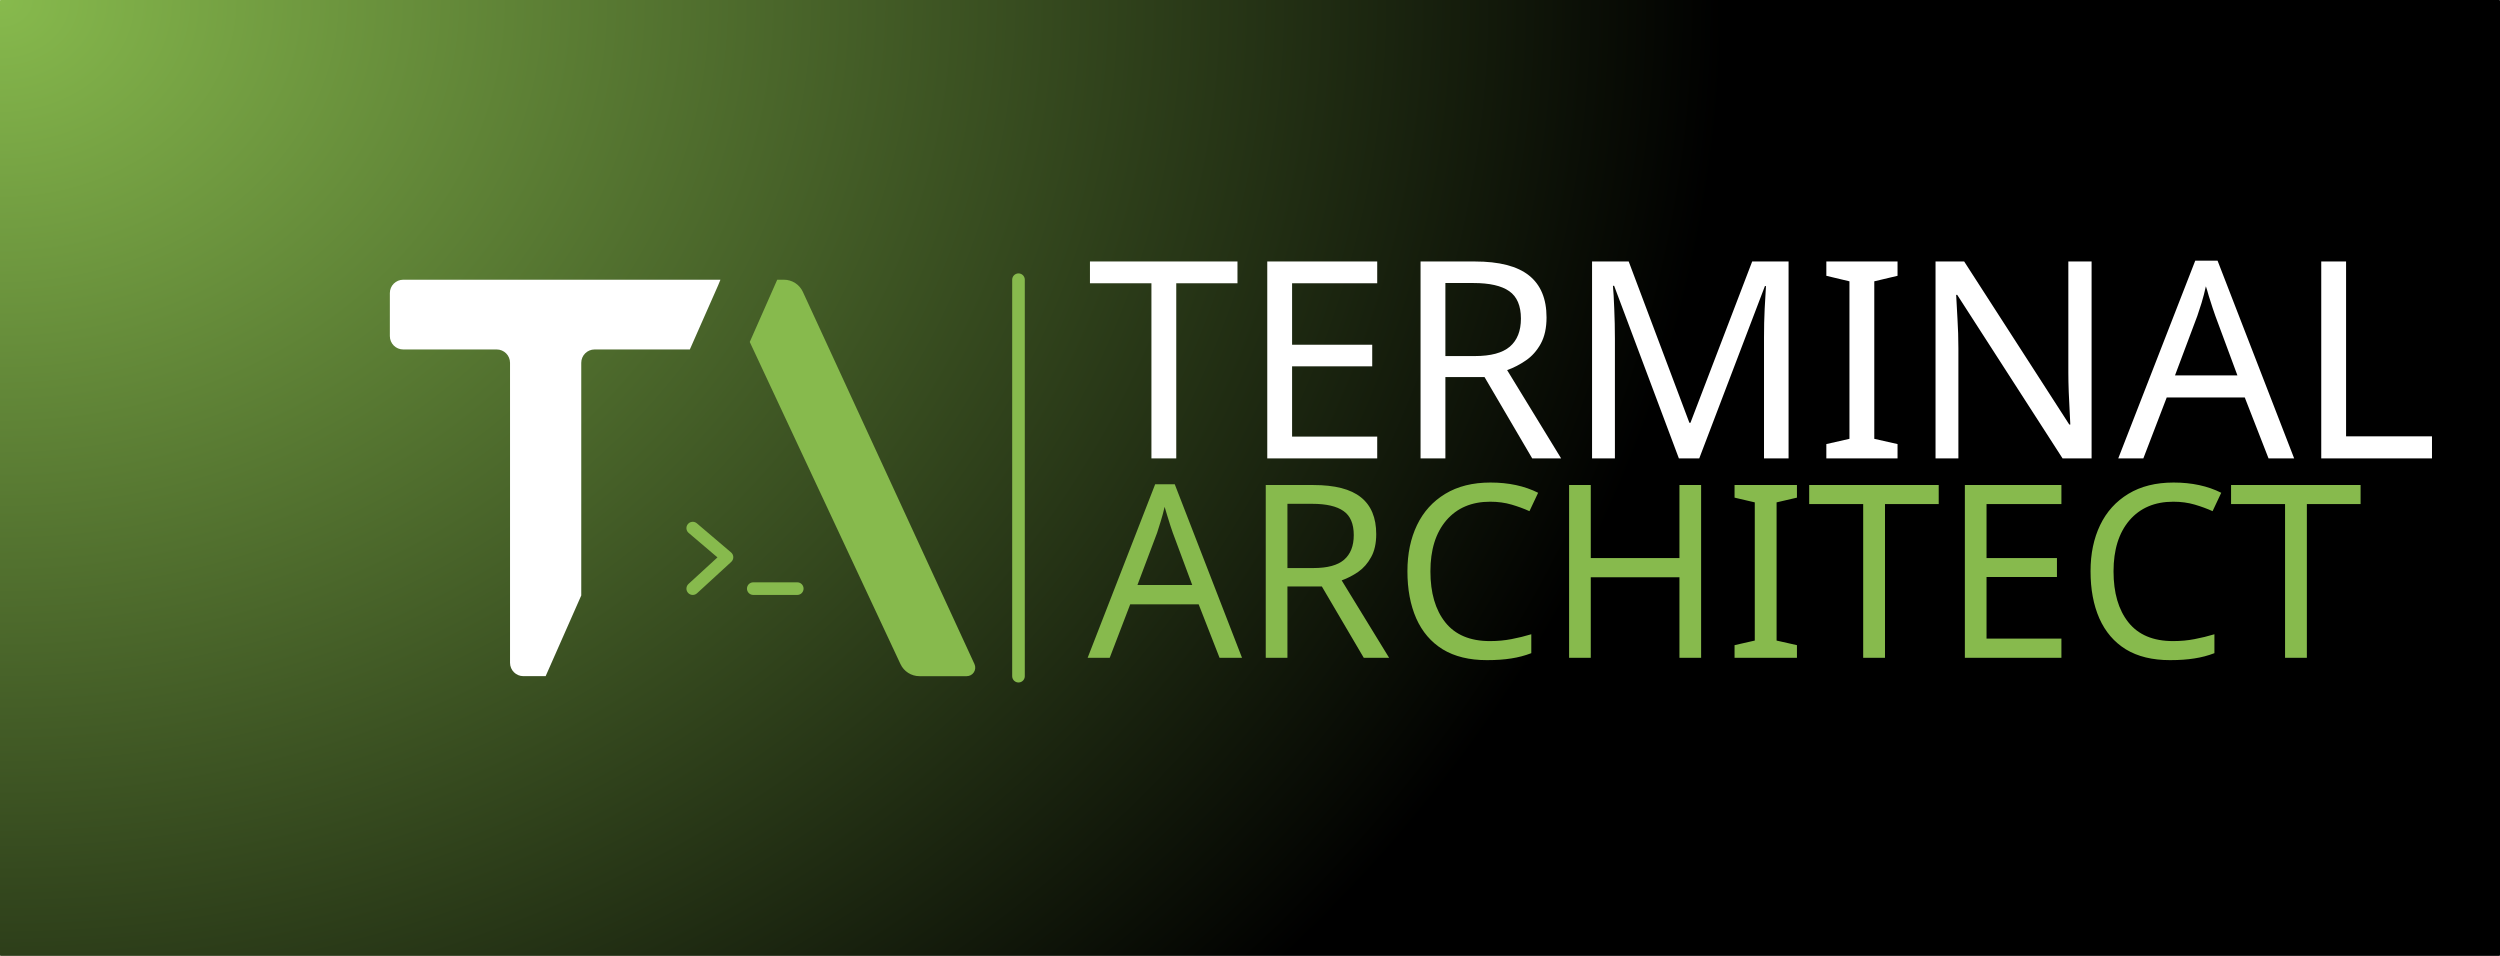
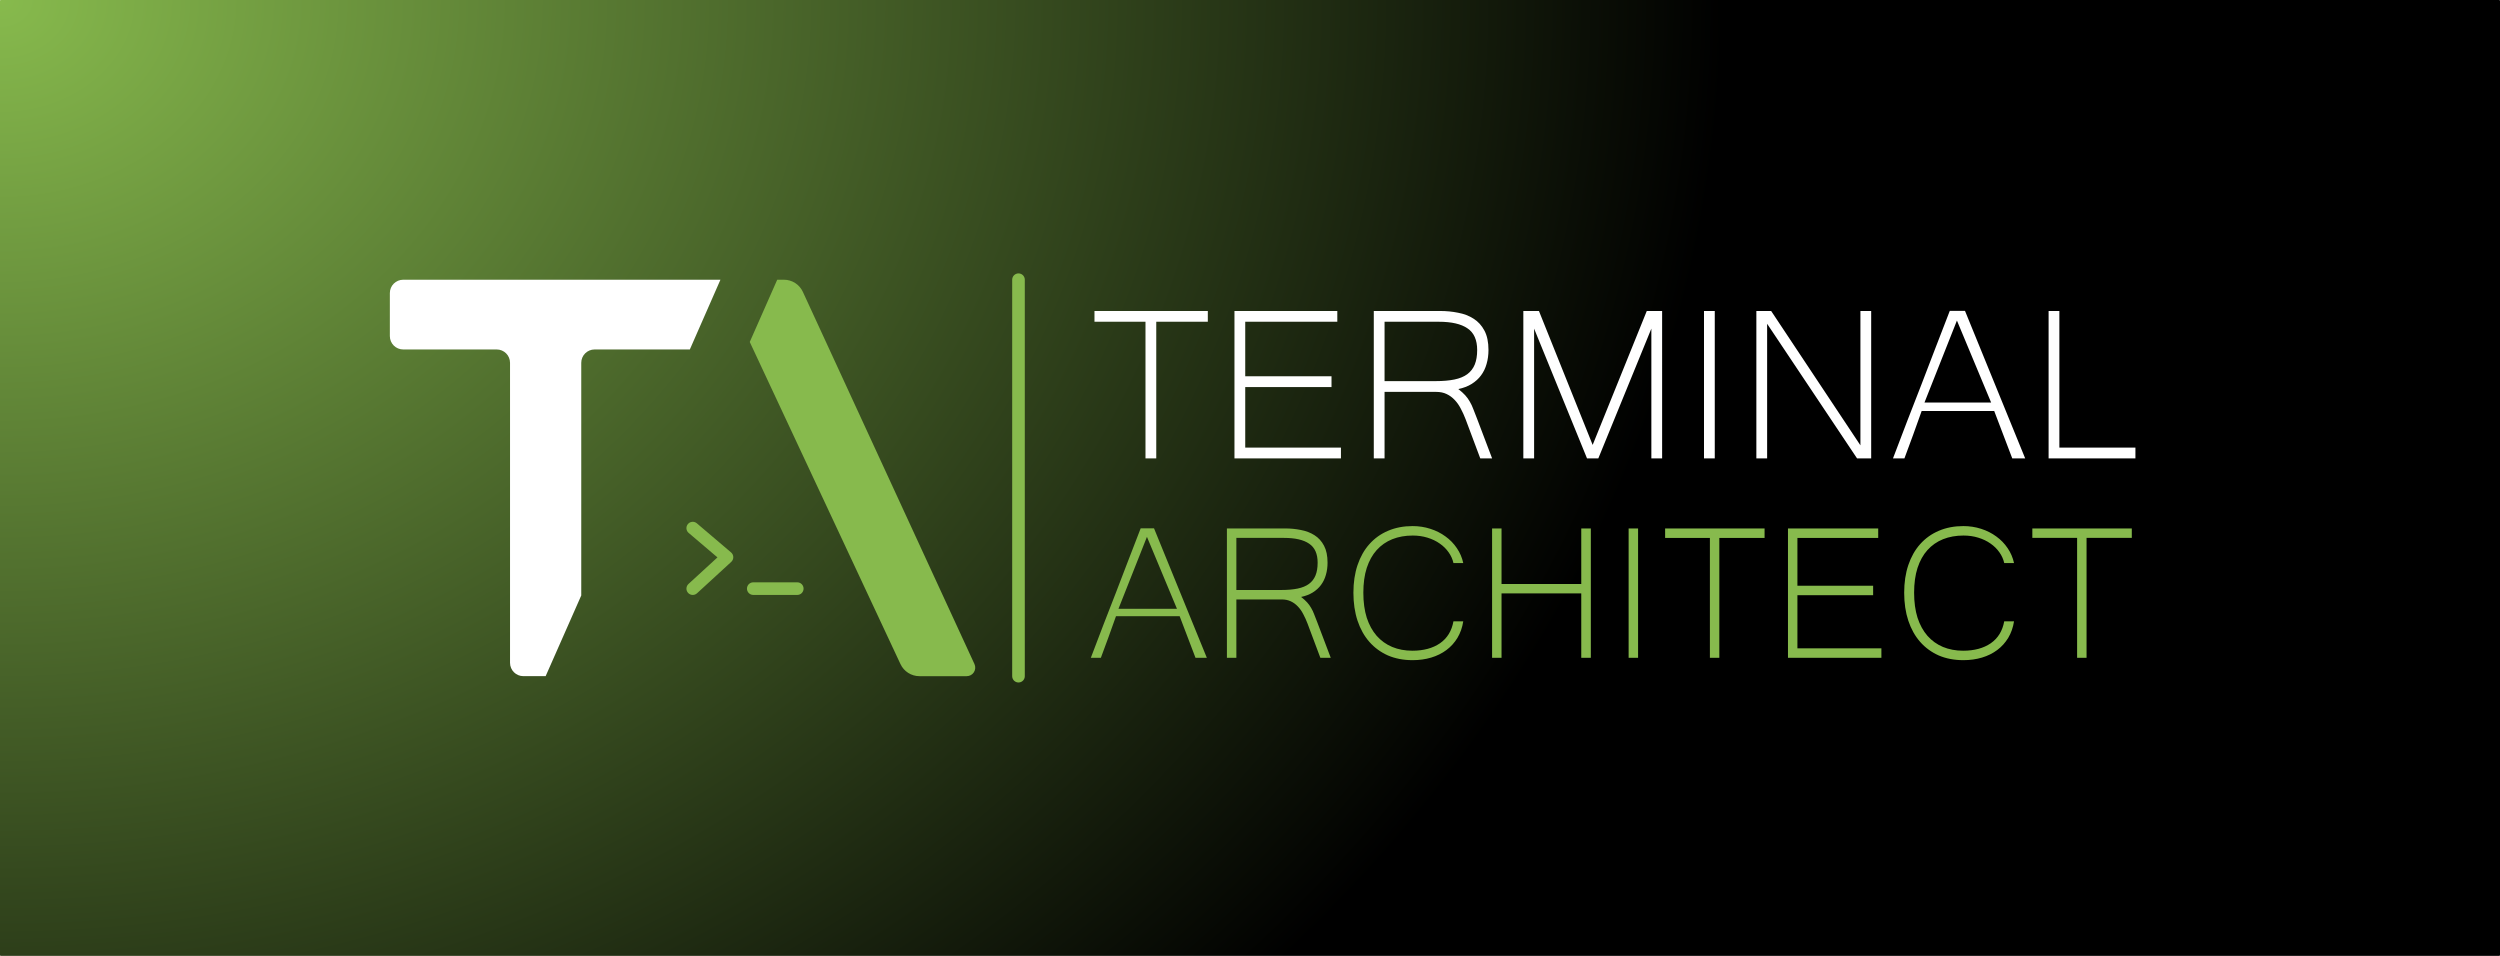
<svg xmlns="http://www.w3.org/2000/svg" xmlns:xlink="http://www.w3.org/1999/xlink" width="297.364mm" height="113.698mm" viewBox="0 0 297.364 113.698" version="1.1" id="svg1" xml:space="preserve">
  <defs id="defs1">
    <linearGradient id="linearGradient27">
      <stop style="stop-color:#87ba4d;stop-opacity:1;" offset="0" id="stop27" />
      <stop style="stop-color:#000000;stop-opacity:1;" offset="0.726" id="stop28" />
    </linearGradient>
    <radialGradient xlink:href="#linearGradient27" id="radialGradient28" cx="-44.735" cy="28.608" fx="-44.735" fy="28.608" r="148.682" gradientTransform="matrix(-3.0622034e-6,1.583867,-1.900529,-1.2981693e-8,9.634492,191.295)" gradientUnits="userSpaceOnUse" />
  </defs>
  <g id="layer1" transform="translate(44.735,-120.4407)">
    <rect style="fill:url(#radialGradient28);fill-opacity:1;stroke:none;stroke-width:1.5;stroke-linecap:round;stroke-linejoin:round;stroke-dasharray:none;stroke-opacity:1;paint-order:normal" id="rect24" width="297.364" height="113.698" x="-44.735" y="120.441" rx="0.097" ry="0.097" />
    <g id="g24" transform="translate(-58.77422,41.3636)">
      <path id="path13" style="fill:#87ba4d;fill-opacity:1;stroke:none;stroke-width:0.353;stroke-linejoin:bevel" d="m 106.487,112.349 -3.268,7.404 17.927,38.314 a 2.495,2.495 0 0 0 2.26,1.438 h 5.619 a 1.016,1.016 0 0 0 0.922,-1.442 l -20.412,-44.272 a 2.48,2.48 0 0 0 -2.253,-1.442 z" />
-       <path id="path21" style="fill:#ffffff;fill-opacity:1;stroke:none;stroke-width:0.353;stroke-linejoin:bevel" d="m 61.998,112.349 c -0.877,0 -1.587,0.711 -1.587,1.587 v 5.121 c 0,0.877 0.711,1.587 1.587,1.587 h 11.12 c 0.877,0 1.587,0.711 1.587,1.587 v 35.685 c 0,0.877 0.711,1.587 1.587,1.587 h 2.649 l 4.236,-9.598 v -27.674 c 0,-0.877 0.711,-1.587 1.587,-1.587 h 11.328 l 3.367,-7.628 0.274,-0.669 -1.567,0.002 z" />
+       <path id="path21" style="fill:#ffffff;fill-opacity:1;stroke:none;stroke-width:0.353;stroke-linejoin:bevel" d="m 61.998,112.349 c -0.877,0 -1.587,0.711 -1.587,1.587 v 5.121 c 0,0.877 0.711,1.587 1.587,1.587 h 11.12 c 0.877,0 1.587,0.711 1.587,1.587 v 35.685 c 0,0.877 0.711,1.587 1.587,1.587 h 2.649 l 4.236,-9.598 v -27.674 c 0,-0.877 0.711,-1.587 1.587,-1.587 h 11.328 l 3.641,-8.296 z" />
      <path style="baseline-shift:baseline;display:inline;overflow:visible;opacity:1;vector-effect:none;fill:#87ba4d;stroke-linecap:round;stroke-linejoin:round;enable-background:accumulate;stop-color:#000000;stop-opacity:1" d="m 96.924,141.322 a 0.75,0.75 0 0 0 -1.059,0.086 0.75,0.75 0 0 0 0.086,1.057 l 3.426,2.912 -3.447,3.162 a 0.75,0.75 0 0 0 -0.045,1.061 0.75,0.75 0 0 0 1.061,0.045 l 4.072,-3.736 a 0.75,0.75 0 0 0 -0.019,-1.123 z m 6.713,7.02 a 0.75,0.75 0 0 0 -0.75,0.75 0.75,0.75 0 0 0 0.75,0.75 h 5.234 a 0.75,0.75 0 0 0 0.75,-0.75 0.75,0.75 0 0 0 -0.75,-0.75 z" id="path23" />
    </g>
    <path style="fill:none;fill-opacity:1;stroke:#87ba4d;stroke-width:1.5;stroke-linecap:round;stroke-linejoin:round;stroke-dasharray:none;stroke-opacity:1;paint-order:normal" d="M 76.41,200.869 V 153.711" id="path25" />
-     <text xml:space="preserve" style="font-style:normal;font-variant:normal;font-weight:bold;font-stretch:normal;font-size:32.792px;font-family:Consolas;-inkscape-font-specification:'Consolas Bold';text-align:start;writing-mode:lr-tb;direction:ltr;text-anchor:start;fill:none;fill-opacity:1;stroke:#87ba4d;stroke-width:10.725;stroke-linecap:round;stroke-linejoin:round;stroke-dasharray:none;stroke-opacity:1;paint-order:normal" x="84.583" y="174.964" id="text25">
-       <tspan id="tspan25" style="font-style:normal;font-variant:normal;font-weight:normal;font-stretch:normal;font-family:'Microsoft Yi Baiti';-inkscape-font-specification:'Microsoft Yi Baiti';fill:#ffffff;fill-opacity:1;stroke:none;stroke-width:10.725" x="84.583" y="174.964">TERMINAL</tspan>
-     </text>
-     <text xml:space="preserve" style="font-style:normal;font-variant:normal;font-weight:bold;font-stretch:normal;font-size:28.773px;font-family:Consolas;-inkscape-font-specification:'Consolas Bold';text-align:start;writing-mode:lr-tb;direction:ltr;text-anchor:start;fill:#87ba4d;fill-opacity:1;stroke:none;stroke-width:9.411;stroke-linecap:round;stroke-linejoin:round;stroke-dasharray:none;stroke-opacity:1;paint-order:normal" x="84.636" y="198.681" id="text26">
-       <tspan id="tspan26" style="font-style:normal;font-variant:normal;font-weight:normal;font-stretch:normal;font-family:'Microsoft Yi Baiti';-inkscape-font-specification:'Microsoft Yi Baiti';fill:#87ba4d;fill-opacity:1;stroke:none;stroke-width:9.411" x="84.636" y="198.681">ARCHITECT</tspan>
-     </text>
+     <path style="font-size:32.792px;font-family:'Microsoft Yi Baiti';-inkscape-font-specification:'Microsoft Yi Baiti';fill:#ffffff;stroke-width:10.725;stroke-linecap:round;stroke-linejoin:round" d="M 98.929,158.712 H 92.797 v 16.252 h -1.281 v -16.252 h -6.068 v -1.281 h 13.482 z m 15.835,16.252 h -12.665 v -17.533 h 12.233 v 1.281 h -10.952 v 6.485 h 10.263 v 1.281 h -10.263 v 7.205 h 11.384 z m 17.981,0 h -1.409 l -1.745,-4.659 q -0.256,-0.672 -0.576,-1.265 -0.304,-0.592 -0.721,-1.025 -0.416,-0.448 -0.961,-0.705 -0.528,-0.256 -1.249,-0.256 h -6.132 v 7.91 h -1.281 v -17.533 h 7.894 q 1.105,0 2.13,0.208 1.041,0.192 1.841,0.705 0.817,0.512 1.297,1.425 0.48,0.897 0.48,2.306 0,0.881 -0.224,1.649 -0.208,0.753 -0.656,1.361 -0.432,0.592 -1.121,1.025 -0.672,0.416 -1.585,0.608 0.496,0.384 0.817,0.737 0.32,0.352 0.544,0.753 0.24,0.4 0.416,0.881 0.192,0.48 0.432,1.105 z m -12.793,-9.191 h 6.084 q 1.297,0 2.226,-0.192 0.929,-0.192 1.521,-0.624 0.608,-0.448 0.897,-1.153 0.288,-0.705 0.288,-1.729 0,-1.809 -1.153,-2.578 -1.137,-0.785 -3.41,-0.785 h -6.453 z m 33.016,9.191 h -1.281 v -15.435 l -6.309,15.435 h -1.345 l -6.293,-15.435 v 15.435 h -1.281 v -17.533 h 1.857 l 6.389,15.931 6.437,-15.931 h 1.825 z m 6.261,0 h -1.281 v -17.533 h 1.281 z m 18.605,0 h -1.681 l -10.696,-16.012 v 16.012 h -1.281 v -17.533 h 1.761 l 10.616,15.979 v -15.979 h 1.281 z m 18.317,0 h -1.537 l -2.146,-5.636 h -8.63 q -0.464,1.329 -1.009,2.818 -0.544,1.473 -1.041,2.818 h -1.361 q 0.865,-2.274 1.697,-4.451 0.849,-2.178 1.681,-4.323 0.833,-2.162 1.665,-4.339 0.849,-2.178 1.713,-4.435 h 1.809 z m -4.051,-6.645 -4.067,-9.751 -3.859,9.751 z m 17.164,6.645 h -10.327 v -17.533 h 1.281 v 16.252 h 9.047 z" id="text25" aria-label="TERMINAL" />
+     <path style="font-size:28.773px;font-family:'Microsoft Yi Baiti';-inkscape-font-specification:'Microsoft Yi Baiti';fill:#87ba4d;stroke-width:9.411;stroke-linecap:round;stroke-linejoin:round" d="m 98.812,198.681 h -1.349 l -1.883,-4.945 h -7.573 q -0.407,1.166 -0.885,2.473 -0.478,1.293 -0.913,2.473 H 85.015 q 0.759,-1.995 1.489,-3.906 0.745,-1.911 1.475,-3.793 0.731,-1.897 1.461,-3.807 0.745,-1.911 1.503,-3.892 h 1.588 z m -3.554,-5.83 -3.569,-8.556 -3.386,8.556 z m 18.292,5.83 h -1.236 l -1.531,-4.088 q -0.225,-0.59 -0.506,-1.11 -0.267,-0.52 -0.632,-0.899 -0.365,-0.393 -0.843,-0.618 -0.464,-0.225 -1.096,-0.225 h -5.381 v 6.94 h -1.124 v -15.384 h 6.926 q 0.969,0 1.869,0.183 0.913,0.169 1.616,0.618 0.717,0.45 1.138,1.25 0.421,0.787 0.421,2.023 0,0.773 -0.197,1.447 -0.183,0.66 -0.576,1.194 -0.379,0.52 -0.983,0.899 -0.59,0.365 -1.391,0.534 0.436,0.337 0.717,0.646 0.281,0.309 0.478,0.66 0.211,0.351 0.365,0.773 0.169,0.421 0.379,0.969 z m -11.225,-8.064 h 5.339 q 1.138,0 1.953,-0.169 0.815,-0.169 1.335,-0.548 0.534,-0.393 0.787,-1.012 0.253,-0.618 0.253,-1.517 0,-1.588 -1.012,-2.262 -0.998,-0.688 -2.993,-0.688 h -5.662 z m 25.823,-3.203 q -0.155,-0.688 -0.576,-1.278 -0.421,-0.604 -1.054,-1.04 -0.632,-0.45 -1.461,-0.702 -0.815,-0.253 -1.756,-0.253 -1.335,0 -2.431,0.436 -1.082,0.436 -1.855,1.293 -0.759,0.843 -1.18,2.121 -0.407,1.264 -0.407,2.95 0,1.686 0.407,2.978 0.421,1.278 1.18,2.15 0.773,0.871 1.84,1.321 1.082,0.45 2.402,0.45 1.995,0 3.288,-0.885 1.293,-0.899 1.602,-2.613 h 1.166 q -0.169,1.096 -0.688,1.967 -0.52,0.857 -1.307,1.447 -0.787,0.59 -1.812,0.899 -1.026,0.309 -2.22,0.309 -1.63,0 -2.936,-0.562 -1.293,-0.576 -2.206,-1.616 -0.913,-1.04 -1.405,-2.515 -0.492,-1.489 -0.492,-3.33 0,-1.826 0.492,-3.288 0.492,-1.461 1.405,-2.487 0.927,-1.04 2.22,-1.588 1.307,-0.562 2.922,-0.562 1.11,0 2.107,0.323 1.012,0.323 1.812,0.913 0.801,0.576 1.349,1.391 0.548,0.801 0.759,1.77 z m 16.339,11.268 h -1.138 v -7.657 h -9.483 v 7.657 h -1.124 v -15.384 h 1.124 v 6.603 h 9.483 v -6.603 h 1.138 z m 5.62,0 h -1.124 v -15.384 h 1.124 z m 15.047,-14.26 h -5.381 v 14.26 h -1.124 v -14.26 h -5.325 v -1.124 h 11.83 z m 13.895,14.26 h -11.113 v -15.384 h 10.734 v 1.124 h -9.61 v 5.69 h 9.006 v 1.124 h -9.006 v 6.322 h 9.989 z m 14.611,-11.268 q -0.155,-0.688 -0.576,-1.278 -0.421,-0.604 -1.054,-1.04 -0.632,-0.45 -1.461,-0.702 -0.815,-0.253 -1.756,-0.253 -1.335,0 -2.431,0.436 -1.082,0.436 -1.855,1.293 -0.759,0.843 -1.18,2.121 -0.407,1.264 -0.407,2.95 0,1.686 0.407,2.978 0.421,1.278 1.18,2.15 0.773,0.871 1.84,1.321 1.082,0.45 2.402,0.45 1.995,0 3.288,-0.885 1.293,-0.899 1.602,-2.613 h 1.166 q -0.169,1.096 -0.688,1.967 -0.52,0.857 -1.307,1.447 -0.787,0.59 -1.812,0.899 -1.026,0.309 -2.22,0.309 -1.63,0 -2.936,-0.562 -1.293,-0.576 -2.206,-1.616 -0.913,-1.04 -1.405,-2.515 -0.492,-1.489 -0.492,-3.33 0,-1.826 0.492,-3.288 0.492,-1.461 1.405,-2.487 0.927,-1.04 2.22,-1.588 1.307,-0.562 2.922,-0.562 1.11,0 2.107,0.323 1.012,0.323 1.812,0.913 0.801,0.576 1.349,1.391 0.548,0.801 0.759,1.77 z m 15.173,-2.993 h -5.381 v 14.26 h -1.124 v -14.26 h -5.325 v -1.124 h 11.83 z" id="text26" aria-label="ARCHITECT" />
  </g>
</svg>
